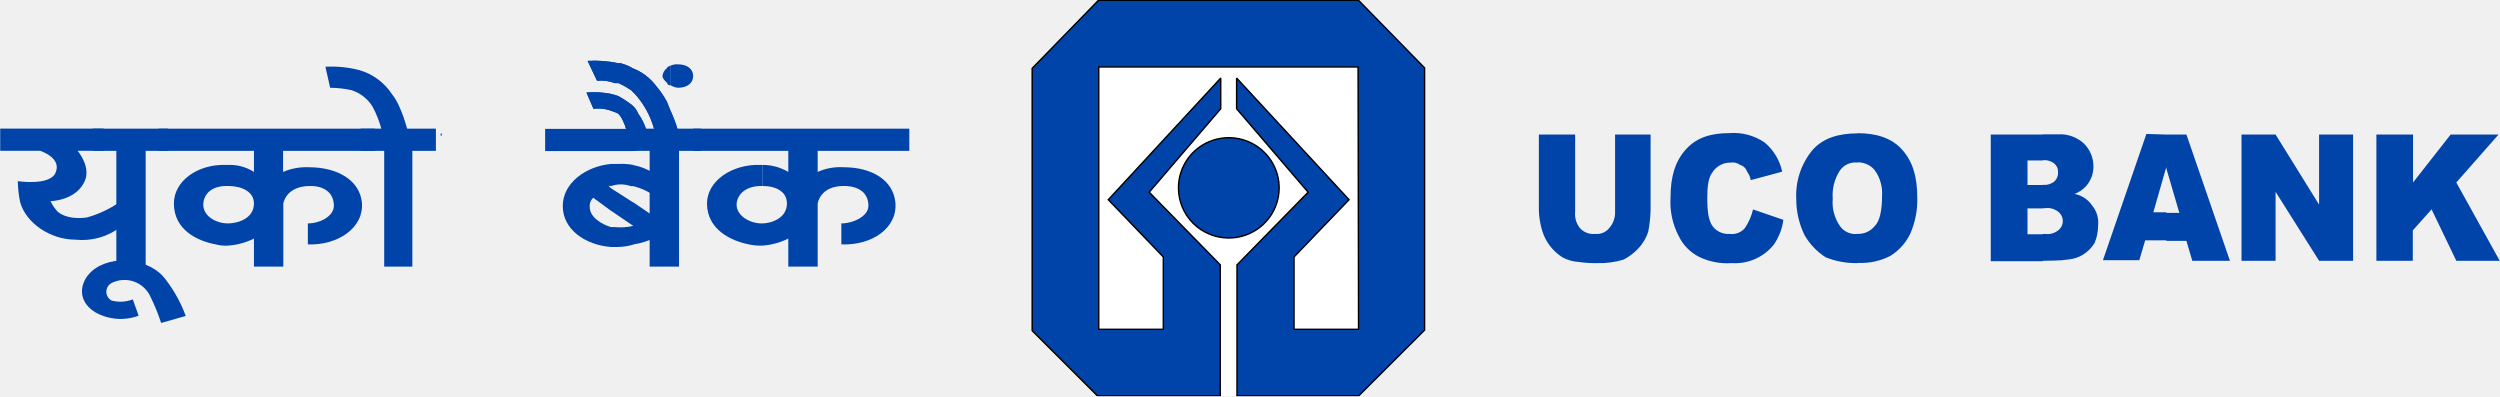
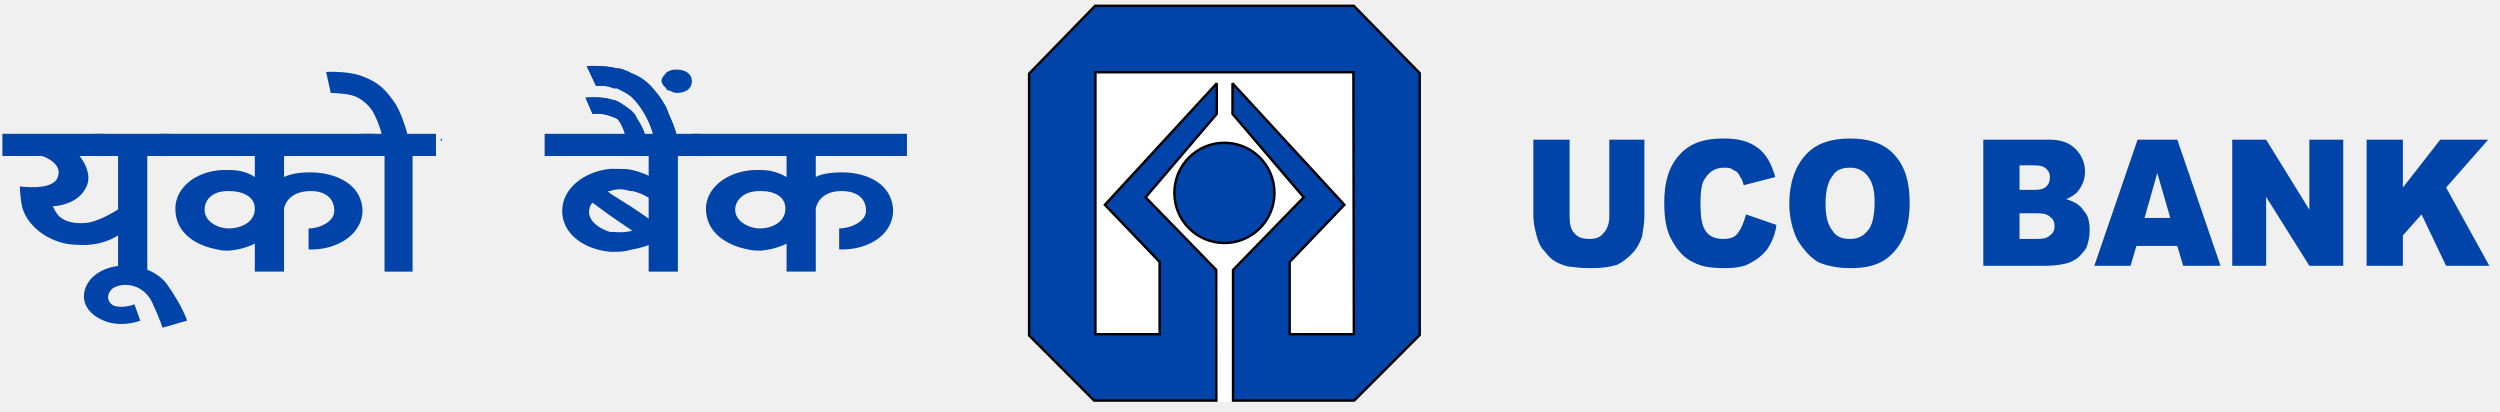
- <svg xmlns="http://www.w3.org/2000/svg" width="265" height="42" viewBox="0 0 265 42" fill="none">
-   <g clip-path="url(#clip0_4_1092)">
-     <path d="M229.631 25.535V22.562H231.01L229.631 17.852V14.261H231.761L236.373 27.643H232.382L231.761 25.535H229.631ZM237.6 14.261H241.212L245.823 21.69V14.261H249.428V27.643H245.823L241.212 20.331V27.643H237.6V14.261ZM251.924 14.261H255.784V19.342L259.768 14.261H264.848L260.368 19.342L264.972 27.643H260.368L257.748 22.191L255.756 24.423V27.643H251.896V14.261H251.924ZM229.631 14.261V17.694L228.253 22.5H229.631V25.473H227.391L226.764 27.581H222.91L227.515 14.199L229.631 14.261ZM216.534 27.643V24.794H216.783C217.026 24.829 217.273 24.814 217.51 24.75C217.747 24.686 217.969 24.575 218.161 24.423C218.315 24.307 218.44 24.157 218.526 23.985C218.613 23.813 218.657 23.623 218.657 23.431C218.657 23.238 218.613 23.049 218.526 22.876C218.44 22.704 218.315 22.554 218.161 22.438C217.969 22.286 217.747 22.175 217.51 22.111C217.273 22.047 217.026 22.032 216.783 22.068H216.534V19.589C216.757 19.614 216.982 19.594 217.196 19.53C217.41 19.466 217.61 19.36 217.782 19.218C217.914 19.09 218.016 18.934 218.08 18.762C218.145 18.59 218.17 18.406 218.154 18.223C218.159 18.06 218.128 17.899 218.064 17.749C218 17.6 217.903 17.466 217.782 17.358C217.61 17.215 217.41 17.11 217.196 17.046C216.982 16.982 216.757 16.962 216.534 16.987V14.24H218.154C218.657 14.209 219.161 14.28 219.636 14.45C220.11 14.62 220.544 14.885 220.911 15.229C221.538 15.855 221.894 16.7 221.904 17.584C221.923 18.354 221.658 19.104 221.16 19.692C220.82 20.076 220.392 20.373 219.912 20.557C220.29 20.632 220.65 20.78 220.97 20.993C221.291 21.206 221.566 21.48 221.78 21.8C222.018 22.093 222.195 22.43 222.301 22.792C222.408 23.154 222.441 23.533 222.4 23.908C222.397 24.544 222.27 25.173 222.028 25.762C221.715 26.265 221.291 26.69 220.787 27.004C220.333 27.28 219.821 27.449 219.292 27.499C218.756 27.581 218.214 27.622 217.672 27.622L216.534 27.643ZM216.534 14.261V17.007H214.914V19.61H216.534V22.088H214.914V24.835H216.534V27.684H211.02V14.261H216.534ZM196.882 27.89V24.794C197.24 24.808 197.596 24.737 197.921 24.587C198.246 24.436 198.53 24.21 198.75 23.928C199.246 23.434 199.494 22.315 199.494 20.825C199.573 19.851 199.31 18.881 198.75 18.078C198.53 17.796 198.246 17.571 197.921 17.42C197.596 17.27 197.24 17.199 196.882 17.213V14.117C198.874 14.117 200.494 14.611 201.611 15.847C202.727 17.083 203.231 18.696 203.231 20.928C203.273 22.249 203.019 23.562 202.486 24.773C202.024 25.745 201.289 26.563 200.37 27.128C199.332 27.661 198.173 27.916 197.006 27.869L196.882 27.89ZM171.226 14.261H174.962V22.315C174.94 23.064 174.857 23.811 174.714 24.546C174.493 25.245 174.11 25.882 173.597 26.407C173.16 26.854 172.655 27.229 172.101 27.519C171.208 27.791 170.277 27.916 169.344 27.89C168.678 27.907 168.011 27.865 167.352 27.767C166.741 27.734 166.145 27.565 165.608 27.272C164.604 26.629 163.856 25.658 163.492 24.526C163.267 23.802 163.141 23.051 163.119 22.294V14.261H166.966V22.438C166.9 23.061 167.081 23.684 167.469 24.176C167.67 24.398 167.921 24.57 168.201 24.677C168.481 24.785 168.783 24.825 169.082 24.794C169.363 24.825 169.648 24.785 169.91 24.677C170.171 24.569 170.401 24.396 170.578 24.176C171.002 23.698 171.225 23.076 171.198 22.438V14.261H171.226ZM196.882 14.137V17.234C196.521 17.192 196.155 17.25 195.825 17.403C195.495 17.556 195.214 17.797 195.014 18.099C194.447 18.983 194.185 20.027 194.269 21.072C194.18 22.081 194.443 23.09 195.014 23.928C195.214 24.231 195.495 24.472 195.825 24.624C196.155 24.777 196.521 24.836 196.882 24.794V27.89C195.73 27.911 194.586 27.701 193.518 27.272C192.591 26.679 191.822 25.871 191.278 24.917C190.695 23.719 190.395 22.404 190.402 21.072C190.31 19.18 190.935 17.322 192.153 15.868C193.27 14.632 194.89 14.137 196.882 14.137ZM185.798 22.191L189.038 23.304C188.913 24.239 188.571 25.132 188.038 25.913C187.509 26.58 186.824 27.109 186.044 27.454C185.263 27.798 184.409 27.948 183.558 27.89C182.402 27.973 181.244 27.76 180.194 27.272C179.216 26.801 178.427 26.015 177.953 25.041C177.285 23.775 176.982 22.349 177.078 20.921C177.078 18.689 177.581 17.083 178.698 15.84C179.815 14.597 181.317 14.11 183.309 14.11C184.632 14.004 185.95 14.353 187.045 15.099C187.997 15.895 188.655 16.985 188.914 18.195L185.577 19.095C185.529 18.777 185.401 18.477 185.205 18.223C185.151 18.047 185.054 17.887 184.923 17.758C184.792 17.628 184.631 17.533 184.454 17.481C184.169 17.271 183.812 17.182 183.461 17.234C183.059 17.224 182.662 17.323 182.312 17.518C181.962 17.714 181.67 18 181.469 18.346C181.097 18.841 180.973 19.719 180.973 20.948C180.973 22.438 181.097 23.434 181.593 24.052C181.803 24.305 182.071 24.505 182.375 24.634C182.678 24.763 183.008 24.817 183.337 24.794C183.637 24.835 183.944 24.801 184.227 24.693C184.51 24.585 184.761 24.407 184.957 24.176C185.365 23.572 185.66 22.9 185.825 22.191" fill="#0044AA" />
-     <path d="M12.828 24.066V21.319C11.735 22.102 10.513 22.688 9.216 23.049C8.348 23.173 6.976 23.173 6.107 22.432C5.8 22.102 5.546 21.727 5.356 21.319C5.852 21.319 7.968 21.065 8.844 19.459C9.837 17.845 8.224 15.984 8.224 15.984H10.981V13.629H0.021V15.984H4.253C4.253 15.984 6.624 16.733 5.873 18.339C5.253 19.713 1.889 19.204 1.889 19.204C1.9 19.954 1.983 20.702 2.137 21.436C2.764 23.674 5.377 25.405 7.989 25.405C9.716 25.591 11.447 25.098 12.814 24.031" fill="#0044AA" />
-     <path d="M17.805 15.991V13.636H9.837V15.991H12.332V28.261H15.441V15.991H17.805Z" fill="#0044AA" />
-     <path d="M19.68 33.465C19.171 32.087 18.455 30.793 17.557 29.627C15.944 27.396 11.829 26.881 9.712 28.762C8.472 29.874 8.099 31.859 10.085 33.095C10.78 33.488 11.553 33.725 12.349 33.789C13.146 33.853 13.947 33.743 14.696 33.465L14.076 31.735C13.359 32.012 12.572 32.056 11.829 31.859C11.66 31.768 11.52 31.634 11.421 31.47C11.323 31.306 11.272 31.119 11.272 30.928C11.272 30.738 11.323 30.55 11.421 30.387C11.52 30.223 11.66 30.089 11.829 29.998C12.196 29.812 12.598 29.704 13.009 29.679C13.42 29.654 13.832 29.713 14.22 29.853C14.607 29.992 14.962 30.209 15.262 30.491C15.562 30.772 15.801 31.111 15.965 31.488C16.401 32.376 16.774 33.294 17.081 34.234L19.701 33.486" fill="#0044AA" />
-     <path d="M39.725 15.991V13.636H24.16V15.991H26.918V18.223C26.097 17.698 25.134 17.439 24.16 17.481V19.713C25.656 19.713 26.918 20.331 26.918 21.566C26.918 23.18 25.181 23.681 24.16 23.681V26.036C25.12 25.972 26.058 25.718 26.918 25.288V28.261H30.033V21.566C30.033 21.566 30.282 19.713 32.901 19.713C34.39 19.713 35.389 20.454 35.389 21.814C35.389 22.933 33.894 23.681 32.632 23.681V25.906C35.748 26.036 38.615 24.175 38.36 21.443C38.112 19.088 35.748 17.728 32.763 17.728C31.818 17.683 30.875 17.852 30.006 18.223V15.991H39.725ZM16.812 13.636H24.16V15.991H16.812V13.636ZM24.16 17.481V19.713H24.036C22.168 19.713 21.548 20.825 21.548 21.69C21.548 22.933 22.927 23.681 24.16 23.681V26.036C23.741 26.063 23.319 26.021 22.913 25.913C20.797 25.535 18.432 24.292 18.432 21.566C18.432 19.211 20.921 17.358 24.036 17.481H24.16Z" fill="#0044AA" />
-     <path d="M32.005 14.261C31.939 14.191 31.852 14.145 31.757 14.13V14.384C31.881 14.384 32.005 14.384 32.005 14.261Z" fill="#0044AA" />
-     <path d="M46.205 15.991V13.636H38.229V15.991H40.725V28.261H43.709V15.991H46.205Z" fill="#0044AA" />
-     <path d="M43.213 13.883C43.213 13.883 42.593 11.281 41.593 10.045C40.786 8.784 39.547 7.856 38.105 7.436C36.927 7.13 35.709 7.007 34.493 7.072L34.996 9.304C35.75 9.31 36.5 9.392 37.237 9.551C38.167 9.842 38.962 10.456 39.477 11.281C39.924 12.101 40.26 12.976 40.477 13.883H43.234" fill="#0044AA" />
-     <path d="M45.826 14.261C45.76 14.191 45.673 14.145 45.578 14.13V14.384C45.702 14.384 45.826 14.384 45.826 14.261Z" fill="#0044AA" />
-     <path d="M46.825 14.261V14.13C46.701 14.13 46.701 14.261 46.701 14.261C46.701 14.384 46.701 14.384 46.825 14.384V14.261Z" fill="#0044AA" />
-     <path d="M67.125 15.991H67.498V13.636H67.125V15.991ZM67.125 25.913V21.443L69.49 23.056V25.164C68.746 25.536 67.948 25.789 67.125 25.913ZM67.125 19.733V17.502C67.975 17.661 68.781 17.998 69.49 18.49V20.846C68.784 20.322 67.98 19.943 67.125 19.733ZM67.125 13.657H64.754V16.012H67.125V13.657ZM67.125 17.502V19.733H66.87C66.187 19.485 65.438 19.485 64.754 19.733V17.378H65.505C66.048 17.346 66.592 17.381 67.125 17.481V17.502ZM67.125 21.463V25.933C66.598 26.085 66.054 26.168 65.505 26.18H64.754V24.066H65.126C65.795 24.141 66.472 24.099 67.125 23.942L64.754 22.328V19.946L67.125 21.463ZM57.785 13.657H64.754V16.012H57.785V13.657ZM64.754 17.378C62.142 17.625 59.653 19.362 59.653 21.841C59.653 24.32 62.018 25.961 64.754 26.18V24.066C63.886 23.819 62.514 23.07 62.514 21.958C62.492 21.774 62.515 21.588 62.58 21.415C62.644 21.242 62.749 21.087 62.886 20.962L64.754 22.335V19.946L64.506 19.699H64.754V17.344" fill="#0044AA" />
-     <path d="M74.343 15.991V13.636H66.374V15.991H68.862V28.261H71.978V15.991H74.343Z" fill="#0044AA" />
-     <path d="M71.84 13.767C71.84 13.767 70.841 10.546 69.6 9.18C68.941 8.279 68.03 7.591 66.981 7.203V9.647C67.305 9.947 67.598 10.278 67.856 10.636C68.545 11.565 69.052 12.616 69.352 13.732L71.84 13.767ZM67.015 13.767V11.157C67.295 11.39 67.511 11.691 67.642 12.029C68.019 12.558 68.312 13.142 68.511 13.76L67.015 13.767ZM67.015 7.203C66.625 6.983 66.208 6.815 65.774 6.701H65.526V8.809C66.047 9.042 66.546 9.323 67.015 9.647V7.203ZM67.015 11.164V13.767H66.395C66.303 13.426 66.178 13.095 66.022 12.778C65.901 12.504 65.733 12.253 65.526 12.036V10.175C66.05 10.46 66.548 10.788 67.015 11.157V11.164ZM65.526 6.701V8.809H65.147C64.555 8.58 63.917 8.495 63.286 8.562L62.286 6.454C63.365 6.388 64.448 6.469 65.505 6.694L65.526 6.701ZM65.526 10.175C65.24 10.076 64.947 9.993 64.651 9.928C63.83 9.779 62.994 9.737 62.162 9.805L62.907 11.535C63.45 11.468 64.001 11.51 64.527 11.659C64.866 11.767 65.2 11.893 65.526 12.036V10.175Z" fill="#0044AA" />
-     <path d="M73.474 8.061C73.474 7.319 72.854 6.818 71.854 6.818C71.599 6.798 71.343 6.843 71.11 6.949V9.05C71.336 9.189 71.59 9.275 71.854 9.304C72.854 9.304 73.474 8.802 73.474 8.061ZM70.717 13.76V10.787C70.841 11.157 70.965 11.405 71.096 11.782V13.767L70.717 13.76ZM70.717 8.802V7.196C70.717 7.072 70.841 7.072 71.096 6.949V9.05C70.855 9.05 70.731 8.96 70.731 8.802H70.717ZM71.096 13.76H71.84C71.657 13.078 71.408 12.416 71.096 11.782V13.76ZM70.717 7.196V8.802C70.469 8.555 70.22 8.308 70.22 8.061C70.238 7.89 70.292 7.725 70.377 7.576C70.463 7.427 70.578 7.298 70.717 7.196ZM70.717 10.787C70.402 10.211 70.028 9.671 69.6 9.173C68.941 8.272 68.03 7.584 66.981 7.196V9.647C67.305 9.947 67.598 10.278 67.856 10.636C68.545 11.565 69.052 12.616 69.352 13.732H70.731L70.717 10.787ZM67.015 13.767V11.157C67.295 11.39 67.511 11.691 67.642 12.029C68.019 12.558 68.312 13.142 68.511 13.76L67.015 13.767ZM67.015 7.203V9.647C66.547 9.311 66.049 9.019 65.526 8.775V6.694H65.774C66.208 6.808 66.625 6.976 67.015 7.196V7.203ZM67.015 11.164V13.767H66.395C66.303 13.426 66.178 13.095 66.022 12.778C65.901 12.504 65.733 12.253 65.526 12.036V10.176C66.05 10.46 66.548 10.788 67.015 11.157V11.164ZM65.526 6.701C64.463 6.472 63.373 6.389 62.286 6.454L63.286 8.562C63.917 8.495 64.555 8.58 65.147 8.809H65.526V6.701ZM65.526 10.176C65.24 10.076 64.947 9.993 64.651 9.928C63.83 9.779 62.994 9.737 62.162 9.805L62.907 11.535C63.45 11.468 64.001 11.51 64.527 11.659C64.866 11.767 65.2 11.893 65.526 12.036V10.176Z" fill="#0044AA" />
-     <path d="M96.387 15.991V13.636H80.801V15.991H83.559V18.223C82.724 17.73 81.771 17.474 80.801 17.481V19.713C82.297 19.713 83.414 20.331 83.414 21.566C83.414 23.18 81.67 23.681 80.801 23.681V26.036C81.761 25.972 82.699 25.718 83.559 25.288V28.261H86.674V21.566C86.674 21.566 86.922 19.713 89.432 19.713C91.052 19.713 92.051 20.454 92.051 21.814C92.051 22.933 90.431 23.681 89.183 23.681V25.906C92.423 26.036 95.16 24.175 94.912 21.443C94.663 19.088 92.423 17.728 89.432 17.728C88.486 17.667 87.539 17.837 86.674 18.223V15.991H96.387ZM73.474 13.636H80.801V15.991H73.474V13.636ZM80.822 17.481V19.713H80.698C78.83 19.713 78.079 20.825 78.079 21.69C78.079 22.933 79.574 23.681 80.698 23.681H80.801V26.036C80.338 26.052 79.876 26.01 79.423 25.913C77.431 25.535 74.942 24.292 74.942 21.566C74.942 19.211 77.555 17.358 80.67 17.481H80.801" fill="#0044AA" />
-     <path d="M88.543 14.261C88.543 14.261 88.543 14.13 88.418 14.13L88.294 14.261C88.294 14.294 88.307 14.325 88.331 14.348C88.354 14.371 88.385 14.384 88.418 14.384C88.543 14.384 88.543 14.384 88.543 14.261Z" fill="#0044AA" />
-     <path d="M144.046 41.952L151.022 34.99V7.196L144.005 0.034H116.432L109.408 7.244V35.051L116.336 41.966H144.046" fill="white" />
-     <path d="M144.046 41.952L151.022 34.99V7.196L144.005 0.034H116.432L109.408 7.244V35.051L116.336 41.966L144.046 41.952Z" stroke="white" stroke-width="0.15" stroke-miterlimit="2.61" />
-     <path d="M144.005 34.907H137.167V27.238L142.998 21.168L131.08 8.274V11.528L138.662 20.372L131.121 28.082V41.952H144.032L151.008 34.99V7.196L144.005 0.034H116.432L109.408 7.244V35.051L116.336 41.966H129.35V28.096L121.816 20.372L129.398 11.528V8.274L117.48 21.168L123.311 27.238V34.907H116.467V7.1H143.956L144.005 34.907ZM124.918 19.905C124.919 18.854 125.233 17.827 125.821 16.953C126.408 16.08 127.242 15.4 128.217 14.999C129.193 14.598 130.266 14.494 131.3 14.701C132.335 14.907 133.285 15.415 134.03 16.159C134.775 16.903 135.282 17.851 135.487 18.882C135.691 19.913 135.584 20.981 135.179 21.952C134.774 22.922 134.089 23.751 133.211 24.334C132.333 24.917 131.301 25.227 130.246 25.226C129.545 25.226 128.851 25.088 128.204 24.821C127.556 24.553 126.968 24.161 126.473 23.667C125.978 23.172 125.586 22.586 125.319 21.94C125.052 21.295 124.916 20.603 124.918 19.905Z" fill="black" />
-     <path d="M144.005 34.907H137.167V27.238L142.998 21.168L131.08 8.274V11.528L138.662 20.372L131.121 28.076V41.952H144.032L151.008 34.99V7.196L144.005 0.034H116.432L109.408 7.244V35.051L116.336 41.966H129.35V28.076L121.816 20.372L129.398 11.528V8.274L117.48 21.168L123.311 27.238V34.907H116.467V7.1H143.956L144.005 34.907ZM124.918 19.905C124.919 18.854 125.233 17.827 125.821 16.953C126.408 16.08 127.242 15.4 128.217 14.999C129.193 14.598 130.266 14.494 131.3 14.701C132.335 14.907 133.285 15.415 134.03 16.159C134.775 16.903 135.282 17.851 135.487 18.882C135.691 19.913 135.584 20.981 135.179 21.952C134.774 22.922 134.089 23.751 133.211 24.334C132.333 24.917 131.301 25.227 130.246 25.226C129.545 25.226 128.851 25.088 128.204 24.821C127.556 24.553 126.968 24.161 126.473 23.667C125.978 23.172 125.586 22.586 125.319 21.94C125.052 21.295 124.916 20.603 124.918 19.905Z" fill="#0044AA" stroke="black" stroke-width="0.15" stroke-miterlimit="2.61" />
-   </g>
-   <defs>
-     <clipPath id="clip0_4_1092">
-       <rect width="265" height="42" fill="white" />
-     </clipPath>
-   </defs>
+ <svg xmlns="http://www.w3.org/2000/svg" width="152" height="25" viewBox="0 0 152 25" fill="none">
+   <path fill-rule="evenodd" clip-rule="evenodd" d="M131.172 14.953V13.249H131.953L131.172 10.551V8.492H132.38L135.009 16.16H132.735L132.38 14.953H131.172ZM135.72 8.492H137.78L140.41 12.752V8.492H142.47V16.16H140.41L137.78 11.971V16.16H135.72V8.492ZM143.891 8.492H146.094V11.403L148.368 8.492H151.281L148.723 11.403L151.352 16.16H148.723L147.23 13.036L146.094 14.314V16.16H143.891V8.492ZM131.172 8.492V10.551V10.48L130.39 13.249H131.172V14.953H129.893L129.538 16.16H127.335L129.964 8.492H131.172ZM123.711 16.16V14.527H123.853C124.279 14.527 124.492 14.456 124.634 14.314C124.848 14.172 124.919 13.96 124.919 13.746C124.919 13.533 124.848 13.32 124.634 13.178C124.492 13.036 124.279 12.965 123.853 12.965H123.711V11.545C124.066 11.545 124.279 11.474 124.421 11.332C124.563 11.19 124.634 11.048 124.634 10.764C124.634 10.551 124.563 10.409 124.421 10.267C124.279 10.125 124.066 10.054 123.711 10.054V8.492H124.634C125.346 8.492 125.843 8.705 126.198 9.06C126.554 9.415 126.767 9.912 126.767 10.409C126.767 10.906 126.625 11.261 126.341 11.616C126.198 11.829 125.914 11.971 125.63 12.113C126.127 12.255 126.483 12.468 126.696 12.823C126.98 13.107 127.051 13.533 127.051 14.031C127.051 14.385 126.98 14.74 126.838 15.095C126.625 15.38 126.412 15.663 126.127 15.805C125.914 15.947 125.701 16.018 125.275 16.089C124.777 16.16 124.492 16.16 124.35 16.16H123.711ZM123.711 8.492V10.054H122.787V11.545H123.711V12.965H122.787V14.527H123.711V16.16H120.585V8.492H123.711ZM112.484 16.302V14.527C112.911 14.527 113.266 14.385 113.55 14.031C113.834 13.746 113.976 13.107 113.976 12.255C113.976 11.545 113.834 11.048 113.55 10.693C113.266 10.338 112.911 10.196 112.484 10.196V8.421C113.621 8.421 114.545 8.705 115.184 9.415C115.824 10.125 116.108 11.048 116.108 12.327C116.108 13.178 115.966 13.96 115.682 14.527C115.397 15.095 115.042 15.522 114.474 15.876C113.976 16.16 113.337 16.302 112.556 16.302C112.484 16.302 112.484 16.302 112.484 16.302ZM97.847 8.492H99.978V13.107C99.978 13.533 99.907 13.96 99.836 14.385C99.694 14.811 99.481 15.166 99.197 15.451C98.913 15.734 98.628 15.947 98.344 16.089C97.918 16.231 97.421 16.302 96.781 16.302C96.426 16.302 96.071 16.302 95.644 16.231C95.289 16.231 94.934 16.089 94.649 15.947C94.365 15.805 94.151 15.593 93.938 15.309C93.654 15.024 93.512 14.669 93.441 14.385C93.299 13.889 93.228 13.462 93.228 13.107V8.492H95.431V13.178C95.431 13.604 95.502 13.96 95.716 14.172C95.929 14.456 96.284 14.527 96.639 14.527C96.994 14.527 97.278 14.456 97.492 14.172C97.705 13.96 97.847 13.604 97.847 13.178V8.492ZM112.484 8.421V10.196C111.987 10.196 111.632 10.338 111.419 10.693C111.135 11.048 110.992 11.616 110.992 12.398C110.992 13.178 111.135 13.675 111.419 14.031C111.632 14.385 111.987 14.527 112.484 14.527V16.302C111.703 16.302 111.064 16.16 110.566 15.947C110.069 15.663 109.642 15.166 109.286 14.598C109.002 14.031 108.789 13.249 108.789 12.398C108.789 11.119 109.144 10.125 109.785 9.415C110.424 8.705 111.348 8.421 112.484 8.421ZM106.16 13.036L108.008 13.675C107.936 14.243 107.723 14.74 107.439 15.166C107.155 15.522 106.8 15.805 106.373 16.018C106.018 16.231 105.45 16.302 104.881 16.302C104.1 16.302 103.461 16.231 102.963 15.947C102.466 15.734 102.039 15.309 101.683 14.669C101.328 14.102 101.186 13.32 101.186 12.327C101.186 11.048 101.47 10.125 102.11 9.415C102.75 8.705 103.603 8.421 104.739 8.421C105.663 8.421 106.302 8.563 106.871 8.989C107.368 9.344 107.723 9.983 107.936 10.764L106.018 11.261C105.947 10.977 105.876 10.835 105.805 10.764C105.734 10.551 105.592 10.409 105.379 10.338C105.237 10.196 105.024 10.196 104.81 10.196C104.313 10.196 103.958 10.409 103.674 10.835C103.461 11.119 103.389 11.616 103.389 12.327C103.389 13.178 103.461 13.746 103.745 14.102C103.958 14.385 104.313 14.527 104.739 14.527C105.166 14.527 105.45 14.456 105.663 14.172C105.876 13.889 106.018 13.533 106.16 13.036Z" fill="#0044AA" />
+   <path fill-rule="evenodd" clip-rule="evenodd" d="M7.464 14.102V12.54C7.464 12.54 6.398 13.32 5.403 13.533C4.906 13.604 4.124 13.604 3.627 13.178C3.342 12.894 3.342 12.752 3.2 12.54C3.484 12.54 4.693 12.398 5.19 11.474C5.758 10.551 4.835 9.486 4.835 9.486H6.398V8.137H0.145V9.486H2.56C2.56 9.486 3.911 9.912 3.484 10.835C3.129 11.616 1.21 11.332 1.21 11.332C1.21 11.332 1.21 11.971 1.353 12.61C1.708 13.889 3.2 14.882 4.693 14.882C6.469 15.024 7.464 14.102 7.464 14.102Z" fill="#0044AA" />
+   <path fill-rule="evenodd" clip-rule="evenodd" d="M10.305 9.485V8.137H5.758V9.485H7.179V16.515H8.956V9.485H10.305Z" fill="#0044AA" />
+   <path fill-rule="evenodd" clip-rule="evenodd" d="M11.372 19.497C11.372 19.497 11.158 18.717 10.163 17.296C9.24 16.018 6.895 15.734 5.687 16.799C4.977 17.438 4.764 18.575 5.901 19.284C7.108 20.066 8.529 19.497 8.529 19.497L8.174 18.504C8.174 18.504 7.464 18.788 6.895 18.575C6.398 18.291 6.54 17.722 6.895 17.509C7.464 17.155 8.671 17.226 9.24 18.361C9.737 19.426 9.879 19.924 9.879 19.924L11.372 19.497Z" fill="#0044AA" />
+   <path fill-rule="evenodd" clip-rule="evenodd" d="M22.812 9.486V8.137H13.93V9.486H15.493V10.764C15.067 10.48 14.569 10.338 13.93 10.338V11.616C14.782 11.616 15.493 11.971 15.493 12.681C15.493 13.604 14.498 13.889 13.93 13.889V15.238C14.853 15.166 15.493 14.811 15.493 14.811V16.515H17.269V12.681C17.269 12.681 17.411 11.616 18.904 11.616C19.757 11.616 20.325 12.042 20.325 12.823C20.325 13.462 19.472 13.889 18.762 13.889V15.166C20.538 15.237 22.172 14.172 22.03 12.61C21.888 11.261 20.538 10.48 18.833 10.48C18.05 10.48 17.553 10.622 17.269 10.764V9.486H22.812ZM9.737 8.137H13.93V9.486L9.737 9.486V8.137ZM13.93 10.338V11.616C13.93 11.616 13.93 11.616 13.859 11.616C12.793 11.616 12.438 12.255 12.438 12.752C12.438 13.462 13.219 13.889 13.93 13.889V15.238C13.646 15.238 13.432 15.237 13.219 15.166C12.011 14.953 10.661 14.243 10.661 12.681C10.661 11.332 12.083 10.267 13.859 10.338C13.93 10.338 13.93 10.338 13.93 10.338Z" fill="#0044AA" />
+   <path fill-rule="evenodd" clip-rule="evenodd" d="M18.406 8.492C18.406 8.492 18.335 8.421 18.264 8.421V8.492C18.264 8.563 18.264 8.563 18.264 8.563C18.335 8.563 18.406 8.563 18.406 8.492Z" fill="#0044AA" />
+   <path fill-rule="evenodd" clip-rule="evenodd" d="M26.507 9.486V8.137H21.959V9.486H23.38V16.515H25.085V9.486H26.507Z" fill="#0044AA" />
+   <path fill-rule="evenodd" clip-rule="evenodd" d="M24.801 8.279C24.801 8.279 24.446 6.788 23.877 6.078C23.238 5.155 22.669 4.871 21.888 4.586C21.035 4.303 19.828 4.374 19.828 4.374L20.112 5.652C20.112 5.652 20.822 5.652 21.391 5.794C21.959 5.936 22.456 6.433 22.669 6.788C23.096 7.569 23.238 8.279 23.238 8.279H24.801Z" fill="#0044AA" />
+   <path fill-rule="evenodd" clip-rule="evenodd" d="M26.293 8.492C26.293 8.492 26.222 8.421 26.151 8.421V8.492C26.151 8.563 26.151 8.563 26.151 8.563C26.222 8.563 26.293 8.563 26.293 8.492Z" fill="#0044AA" />
+   <path fill-rule="evenodd" clip-rule="evenodd" d="M26.862 8.492V8.421C26.791 8.421 26.791 8.492 26.791 8.492C26.791 8.563 26.791 8.563 26.862 8.563C26.862 8.563 26.862 8.563 26.862 8.492Z" fill="#0044AA" />
+   <path fill-rule="evenodd" clip-rule="evenodd" d="M38.444 9.486H38.657V8.136H38.444V9.486ZM38.444 15.166V12.61L39.794 13.533V14.74C39.794 14.74 39.296 15.024 38.444 15.166ZM38.444 11.616V10.338C39.367 10.551 39.794 10.906 39.794 10.906V12.255C39.794 12.255 39.154 11.758 38.444 11.616ZM38.444 8.136L37.094 8.137V9.486L38.444 9.486V8.136ZM38.444 10.338V11.616C38.373 11.616 38.302 11.616 38.302 11.616C37.876 11.474 37.449 11.474 37.094 11.616V10.267C37.236 10.267 37.378 10.267 37.52 10.267C37.876 10.267 38.16 10.267 38.444 10.338ZM38.444 12.61V15.166C38.16 15.237 37.876 15.308 37.52 15.308C37.378 15.308 37.236 15.308 37.094 15.308V14.102C37.236 14.102 37.236 14.102 37.307 14.102C37.947 14.172 38.444 14.03 38.444 14.03L37.094 13.107V11.758L38.444 12.61ZM33.114 8.137H37.094V9.486H33.114V8.137ZM37.094 10.267C35.602 10.409 34.181 11.403 34.181 12.823C34.181 14.243 35.531 15.166 37.094 15.308V14.102C36.597 13.96 35.815 13.533 35.815 12.894C35.815 12.467 36.028 12.326 36.028 12.326L37.094 13.107V11.758L36.952 11.616C37.023 11.616 37.094 11.616 37.094 11.616V10.267Z" fill="#0044AA" />
+   <path fill-rule="evenodd" clip-rule="evenodd" d="M42.566 9.486V8.137H38.018V9.486H39.439V16.515H41.215V9.486H42.566Z" fill="#0044AA" />
+   <path fill-rule="evenodd" clip-rule="evenodd" d="M41.144 8.208C41.144 8.208 40.575 6.361 39.865 5.581C39.439 5.012 38.941 4.657 38.373 4.445V5.865C38.515 6.007 38.728 6.219 38.87 6.432C39.51 7.285 39.723 8.208 39.723 8.208H41.144ZM38.373 8.208V6.717C38.515 6.859 38.657 7.001 38.728 7.214C39.083 7.711 39.225 8.208 39.225 8.208H38.373ZM38.373 4.445C38.16 4.303 37.876 4.232 37.662 4.161C37.591 4.161 37.52 4.161 37.52 4.161V5.368C37.804 5.51 38.089 5.652 38.373 5.865V4.445ZM38.373 6.717V8.208H38.018C38.018 8.208 37.947 7.923 37.804 7.64C37.733 7.498 37.662 7.356 37.52 7.214V6.149C37.804 6.29 38.089 6.503 38.373 6.717ZM37.52 4.161V5.368C37.378 5.368 37.378 5.368 37.307 5.368C36.881 5.154 36.242 5.226 36.242 5.226L35.673 4.019C35.673 4.019 36.739 3.948 37.52 4.161ZM37.52 6.149C37.378 6.078 37.236 6.078 37.023 6.007C36.455 5.865 35.602 5.936 35.602 5.936L36.028 6.93C36.028 6.93 36.455 6.859 36.952 7.001C37.165 7.072 37.378 7.143 37.52 7.214V6.149Z" fill="#0044AA" />
+   <path fill-rule="evenodd" clip-rule="evenodd" d="M42.068 4.941C42.068 4.516 41.713 4.232 41.144 4.232C41.002 4.232 40.859 4.232 40.717 4.303V5.51C40.859 5.581 41.002 5.652 41.144 5.652C41.713 5.652 42.068 5.368 42.068 4.941ZM40.504 8.208V6.503C40.575 6.716 40.646 6.859 40.717 7.072V8.208H40.504ZM40.504 5.368V4.445C40.504 4.374 40.575 4.374 40.717 4.303V5.51C40.575 5.51 40.504 5.439 40.504 5.368ZM40.717 8.208H41.144C41.144 8.208 41.002 7.64 40.717 7.072V8.208ZM40.504 4.445V5.368C40.362 5.226 40.22 5.083 40.22 4.941C40.22 4.728 40.362 4.586 40.504 4.445ZM40.504 6.503C40.291 6.149 40.078 5.794 39.865 5.581C39.439 5.012 38.941 4.657 38.373 4.445V5.865C38.515 6.007 38.728 6.219 38.87 6.432C39.51 7.285 39.723 8.208 39.723 8.208H40.504V6.503ZM38.373 8.208V6.717C38.515 6.859 38.657 7.001 38.728 7.214C39.083 7.711 39.225 8.208 39.225 8.208H38.373ZM38.373 4.445V5.865C38.089 5.652 37.804 5.51 37.52 5.368V4.161C37.52 4.161 37.591 4.161 37.662 4.161C37.876 4.232 38.16 4.303 38.373 4.445ZM38.373 6.717V8.208H38.018C38.018 8.208 37.947 7.923 37.804 7.64C37.733 7.498 37.662 7.356 37.52 7.214V6.149C37.804 6.29 38.089 6.503 38.373 6.717ZM37.52 4.161C36.739 3.948 35.673 4.019 35.673 4.019L36.242 5.226C36.242 5.226 36.881 5.154 37.307 5.368C37.378 5.368 37.378 5.368 37.52 5.368V4.161ZM37.52 6.149C37.378 6.078 37.236 6.078 37.023 6.007C36.455 5.865 35.602 5.936 35.602 5.936L36.028 6.93C36.028 6.93 36.455 6.859 36.952 7.001C37.165 7.072 37.378 7.143 37.52 7.214V6.149Z" fill="#0044AA" />
+   <path fill-rule="evenodd" clip-rule="evenodd" d="M55.142 9.486V8.137H46.26V9.486H47.823V10.764C47.326 10.48 46.828 10.338 46.26 10.338V11.616C47.113 11.616 47.752 11.971 47.752 12.681C47.752 13.604 46.757 13.889 46.26 13.889V15.238C47.184 15.166 47.823 14.811 47.823 14.811V16.515H49.6V12.681C49.6 12.681 49.742 11.616 51.163 11.616C52.087 11.616 52.655 12.042 52.655 12.823C52.655 13.462 51.732 13.889 51.021 13.889V15.166C52.868 15.237 54.431 14.172 54.289 12.61C54.147 11.261 52.868 10.48 51.163 10.48C50.382 10.48 49.813 10.622 49.6 10.764V9.486H55.142ZM42.068 8.137H46.26V9.486L42.068 9.486V8.137ZM46.26 10.338V11.616C46.189 11.616 46.189 11.616 46.189 11.616C45.123 11.616 44.697 12.255 44.697 12.752C44.697 13.462 45.55 13.889 46.189 13.889C46.189 13.889 46.189 13.889 46.26 13.889V15.238C46.047 15.238 45.763 15.237 45.478 15.166C44.342 14.953 42.921 14.243 42.921 12.681C42.921 11.332 44.413 10.267 46.189 10.338C46.189 10.338 46.189 10.338 46.26 10.338Z" fill="#0044AA" />
+   <path fill-rule="evenodd" clip-rule="evenodd" d="M50.666 8.492C50.666 8.492 50.666 8.421 50.595 8.421L50.524 8.492C50.524 8.563 50.595 8.563 50.595 8.563C50.666 8.563 50.666 8.563 50.666 8.492Z" fill="#0044AA" />
+   <path fill-rule="evenodd" clip-rule="evenodd" d="M82.337 24.355L86.319 20.369V4.447L82.314 0.355H66.58L62.57 4.475V20.397L66.523 24.355H82.337Z" fill="white" />
+   <path d="M82.337 24.355L86.319 20.369V4.447L82.314 0.355H66.58L62.57 4.475V20.397L66.523 24.355H82.337Z" stroke="white" stroke-width="0.148" stroke-miterlimit="2.613" />
+   <path fill-rule="evenodd" clip-rule="evenodd" d="M82.314 20.319H78.412V15.926L81.74 12.452L74.938 5.064V6.927L79.265 11.996L74.969 16.41V24.355H82.337L86.319 20.369V4.447L82.314 0.355H66.58L62.57 4.475V20.397L66.523 24.355H73.951L73.949 16.41L69.653 11.996L73.98 6.927V5.064L67.178 12.452L70.505 15.926V20.319H66.602V4.391H82.287L82.314 20.319ZM71.401 11.728C71.401 10.045 72.763 8.681 74.444 8.681C76.125 8.681 77.487 10.045 77.487 11.728C77.487 13.411 76.125 14.775 74.444 14.775C72.763 14.775 71.401 13.411 71.401 11.728Z" fill="black" />
+   <path d="M82.314 20.319H78.412V15.926L81.74 12.452L74.938 5.064V6.927L79.265 11.996L74.969 16.41V24.355H82.337L86.319 20.369V4.447L82.314 0.355H66.58L62.57 4.475V20.397L66.523 24.355H73.951L73.948 16.41L69.652 11.996L73.979 6.927V5.064L67.177 12.452L70.505 15.926V20.319H66.601V4.391H82.287L82.314 20.319ZM71.401 11.728C71.401 10.045 72.763 8.681 74.444 8.681C76.125 8.681 77.487 10.045 77.487 11.728C77.487 13.411 76.125 14.775 74.444 14.775C72.763 14.775 71.401 13.411 71.401 11.728Z" fill="#0044AA" stroke="black" stroke-width="0.148" stroke-miterlimit="2.613" />
</svg>
